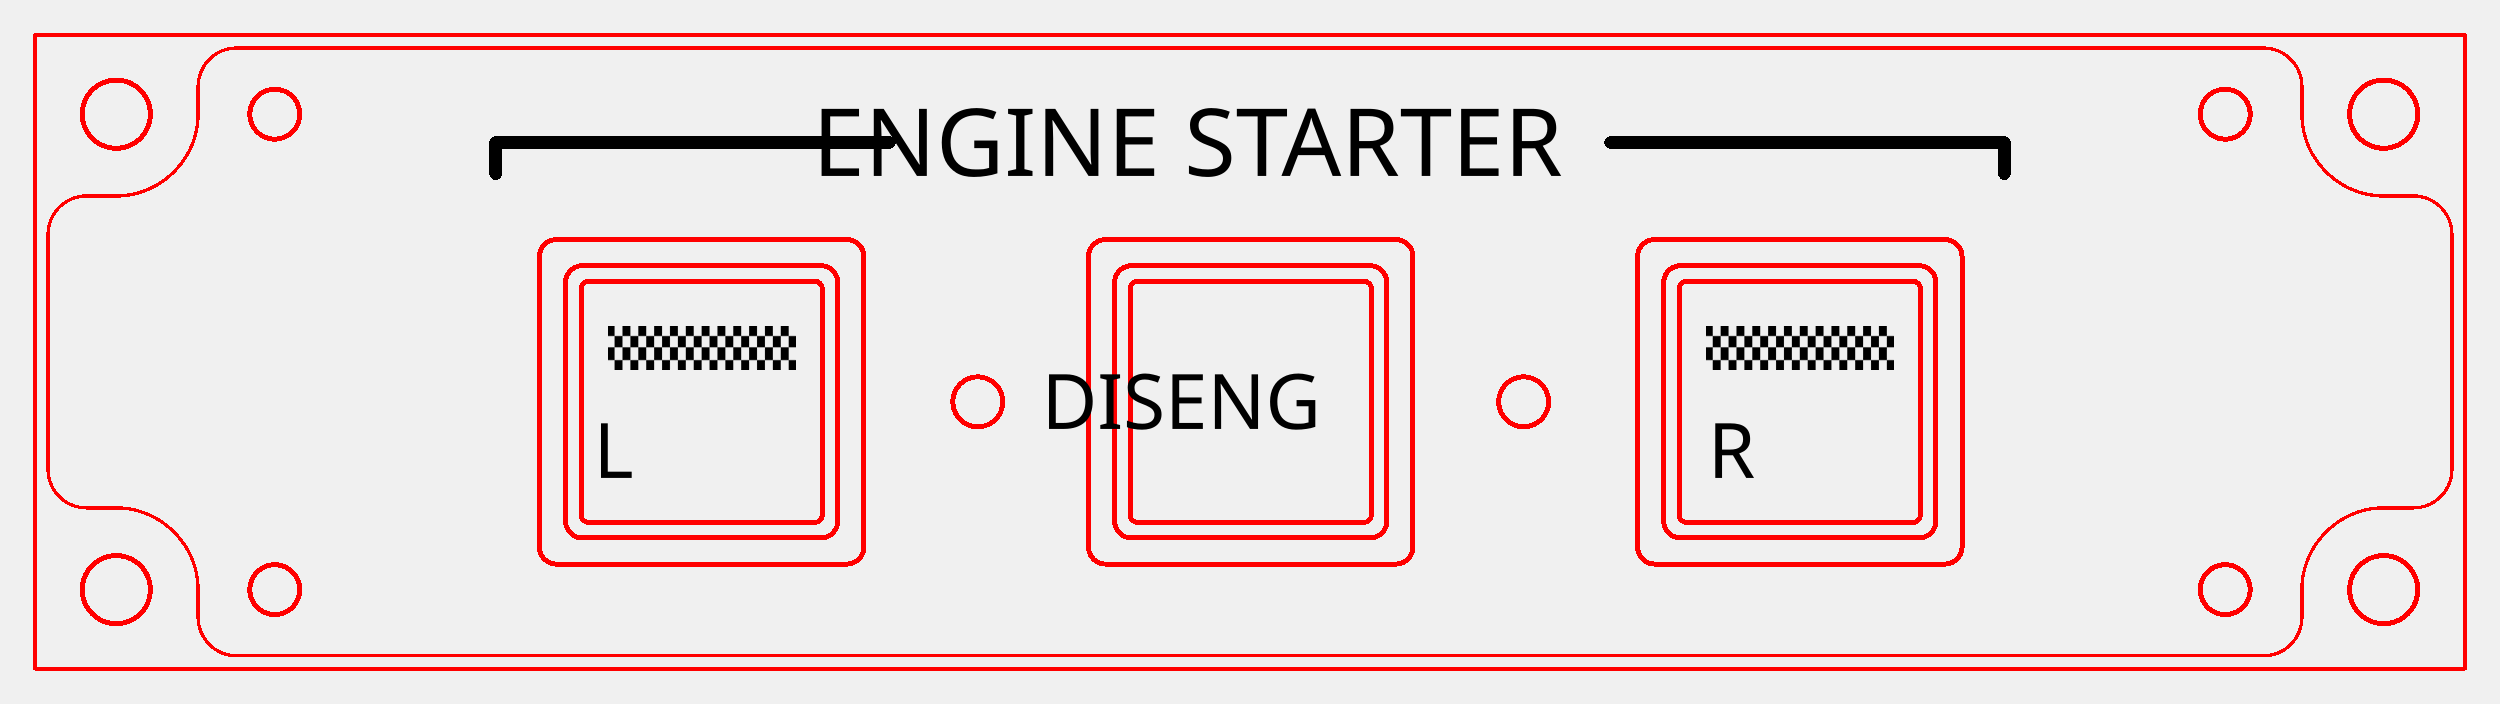
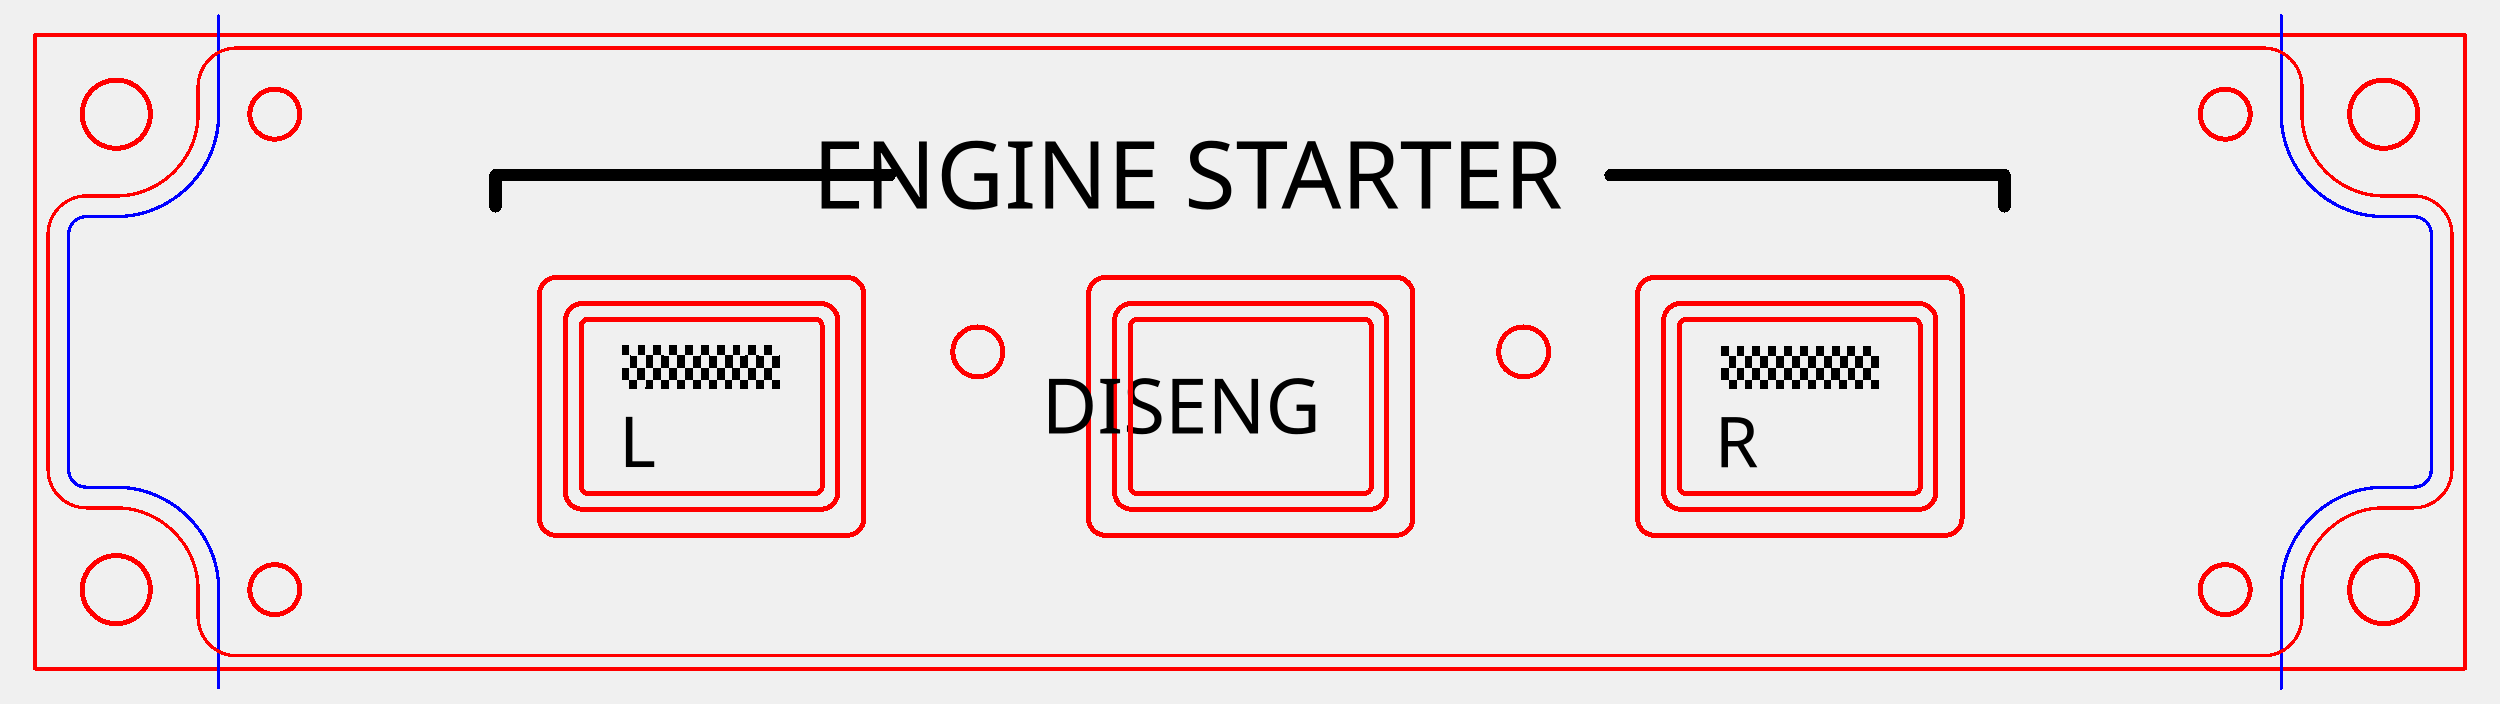
- <svg xmlns="http://www.w3.org/2000/svg" xmlns:xlink="http://www.w3.org/1999/xlink" width="150.25mm" height="42.3mm" viewBox="0 0 150.251 42.3" version="1.1" id="svg14672">
-   <defs id="defs14666">
-     <pattern xlink:href="#Checkerboard-3" id="pattern7008-9" patternTransform="matrix(0,0.7233423,-0.4756482,-8.0541816e-8,146.8295,62.26529)" />
-     <pattern patternUnits="userSpaceOnUse" width="2" height="2" patternTransform="translate(0,0) scale(10,10)" id="Checkerboard-3">
-       <rect style="fill:black;stroke:none" x="0" y="0" width="1" height="1" id="rect6122-5" />
-       <rect style="fill:black;stroke:none" x="1" y="1" width="1" height="1" id="rect6124-7" />
-     </pattern>
-   </defs>
+ <svg xmlns="http://www.w3.org/2000/svg" width="150.25mm" height="42.3mm" viewBox="0 0 150.251 42.3" version="1.1" id="svg14672">
+   <defs id="defs14666" />
  <g id="layer9" style="display:inline;opacity:1" transform="translate(-2192.267,-681.8673)">
-     <rect style="display:inline;opacity:1;fill:none;stroke:#ff0000;stroke-width:0.3;stroke-miterlimit:4;stroke-dasharray:none;shape-rendering:crispEdges;stop-color:#000000" id="rect2774" width="19.5" height="19.5" x="2224.687" y="696.267" rx="1.025" ry="1.025" />
+     <rect style="display:inline;opacity:1;fill:none;stroke:#ff0000;stroke-width:0.3;stroke-miterlimit:4;stroke-dasharray:none;shape-rendering:crispEdges;stop-color:#000000" id="rect2774" width="19.5" height="15.5" x="2224.687" y="698.54" rx="1.025" ry="1.025" />
    <path id="path2776" style="display:inline;opacity:1;fill:none;stroke:#ff0000;stroke-width:0.2;stroke-linecap:butt;stroke-linejoin:round;stroke-miterlimit:4;stroke-dasharray:none;stroke-dashoffset:0;stroke-opacity:1;filter:url(#filter15798);shape-rendering:crispEdges;stop-color:#000000" d="m 2194.368,683.967 v 4.763 9.525 h -5e-4 l 5e-4,23.813 h 146.05 v -23.813 0 -9.525 -4.763 z" />
    <circle style="display:inline;opacity:1;fill:none;stroke:#ff0000;stroke-width:0.3;stroke-linecap:round;stroke-miterlimit:4;stroke-dasharray:none;filter:url(#filter15798);shape-rendering:crispEdges;stop-color:#000000" id="circle2778" cx="-2199.256" cy="-688.73" r="2.048" transform="scale(-1)" />
    <circle style="display:inline;opacity:1;fill:none;stroke:#ff0000;stroke-width:0.3;stroke-linecap:round;stroke-miterlimit:4;stroke-dasharray:none;filter:url(#filter15798);shape-rendering:crispEdges;stop-color:#000000" id="circle2780" cx="-2335.527" cy="-717.305" r="2.048" transform="scale(-1)" />
    <circle style="display:inline;opacity:1;fill:none;stroke:#ff0000;stroke-width:0.3;stroke-linecap:round;stroke-miterlimit:4;stroke-dasharray:none;filter:url(#filter15798);shape-rendering:crispEdges;stop-color:#000000" id="circle2790" cx="2335.527" cy="-688.73" r="2.048" transform="scale(1,-1)" />
    <circle style="display:inline;opacity:1;fill:none;stroke:#ff0000;stroke-width:0.3;stroke-linecap:round;stroke-miterlimit:4;stroke-dasharray:none;filter:url(#filter15798);shape-rendering:crispEdges;stop-color:#000000" id="circle2792" cx="-2199.256" cy="-717.305" r="2.048" transform="scale(-1)" />
-     <circle style="display:inline;opacity:1;fill:none;stroke:#ff0000;stroke-width:0.3;stroke-linecap:round;stroke-miterlimit:4;stroke-dasharray:none;filter:url(#filter15798);shape-rendering:crispEdges;stop-color:#000000" id="circle2802" cx="-2326.003" cy="-688.73" r="1.499" transform="scale(-1)" />
-     <circle style="display:inline;opacity:1;fill:none;stroke:#ff0000;stroke-width:0.3;stroke-linecap:round;stroke-miterlimit:4;stroke-dasharray:none;filter:url(#filter15798);shape-rendering:crispEdges;stop-color:#000000" id="circle2804" cx="-2208.782" cy="-688.73" r="1.499" transform="scale(-1)" />
-     <circle style="display:inline;opacity:1;fill:none;stroke:#ff0000;stroke-width:0.3;stroke-linecap:round;stroke-miterlimit:4;stroke-dasharray:none;filter:url(#filter15798);shape-rendering:crispEdges;stop-color:#000000" id="circle2823" cx="-2326.003" cy="-717.305" r="1.499" transform="scale(-1)" />
-     <circle style="display:inline;opacity:1;fill:none;stroke:#ff0000;stroke-width:0.3;stroke-linecap:round;stroke-miterlimit:4;stroke-dasharray:none;filter:url(#filter15798);shape-rendering:crispEdges;stop-color:#000000" id="circle2918" cx="-2208.782" cy="-717.305" r="1.499" transform="scale(-1)" />
-     <rect style="display:inline;opacity:1;fill:none;stroke:#ff0000;stroke-width:0.3;stroke-miterlimit:4;stroke-dasharray:none;shape-rendering:crispEdges;stop-color:#000000" id="rect3106" width="19.5" height="19.5" x="2257.687" y="696.267" rx="1.025" ry="1.025" />
-     <rect style="display:inline;opacity:1;fill:none;stroke:#ff0000;stroke-width:0.3;stroke-miterlimit:4;stroke-dasharray:none;shape-rendering:crispEdges;stop-color:#000000" id="rect3122" width="19.5" height="19.5" x="2290.687" y="696.267" rx="1.025" ry="1.025" />
-     <circle style="display:inline;opacity:1;fill:none;stroke:#ff0000;stroke-width:0.3;stroke-linecap:round;stroke-miterlimit:4;stroke-dasharray:none;filter:url(#filter15798);shape-rendering:crispEdges;stop-color:#000000" id="circle984" cx="-706.017" cy="2283.84" r="1.499" transform="rotate(-90)" />
-     <circle style="display:inline;opacity:1;fill:none;stroke:#ff0000;stroke-width:0.3;stroke-linecap:round;stroke-miterlimit:4;stroke-dasharray:none;filter:url(#filter15798);shape-rendering:crispEdges;stop-color:#000000" id="circle986" cx="-706.017" cy="2251.034" r="1.499" transform="rotate(-90)" />
+     <rect style="display:inline;opacity:1;fill:none;stroke:#ff0000;stroke-width:0.3;stroke-miterlimit:4;stroke-dasharray:none;shape-rendering:crispEdges;stop-color:#000000" id="rect10543" width="19.5" height="15.5" x="2257.687" y="698.54" rx="1.025" ry="1.025" />
+     <rect style="display:inline;opacity:1;fill:none;stroke:#ff0000;stroke-width:0.3;stroke-miterlimit:4;stroke-dasharray:none;shape-rendering:crispEdges;stop-color:#000000" id="rect10555" width="19.5" height="15.5" x="2290.687" y="698.54" rx="1.025" ry="1.025" />
+     <circle style="display:inline;fill:none;stroke:#ff0000;stroke-width:0.3;stroke-linecap:round;stroke-miterlimit:4;stroke-dasharray:none;filter:url(#filter15798);shape-rendering:crispEdges;stop-color:#000000" id="circle2802-9" cx="-2326.003" cy="-688.73" r="1.499" transform="scale(-1)" />
+     <circle style="display:inline;fill:none;stroke:#ff0000;stroke-width:0.3;stroke-linecap:round;stroke-miterlimit:4;stroke-dasharray:none;filter:url(#filter15798);shape-rendering:crispEdges;stop-color:#000000" id="circle2804-2" cx="-2208.782" cy="-688.73" r="1.499" transform="scale(-1)" />
+     <circle style="display:inline;fill:none;stroke:#ff0000;stroke-width:0.3;stroke-linecap:round;stroke-miterlimit:4;stroke-dasharray:none;filter:url(#filter15798);shape-rendering:crispEdges;stop-color:#000000" id="circle2823-5" cx="-2326.003" cy="-717.305" r="1.499" transform="scale(-1)" />
+     <circle style="display:inline;fill:none;stroke:#ff0000;stroke-width:0.3;stroke-linecap:round;stroke-miterlimit:4;stroke-dasharray:none;filter:url(#filter15798);shape-rendering:crispEdges;stop-color:#000000" id="circle2918-6" cx="-2208.782" cy="-717.305" r="1.499" transform="scale(-1)" />
+     <circle style="display:inline;fill:none;stroke:#ff0000;stroke-width:0.3;stroke-linecap:round;stroke-miterlimit:4;stroke-dasharray:none;filter:url(#filter15798);shape-rendering:crispEdges;stop-color:#000000" id="circle984-5" cx="-703.017" cy="2283.84" r="1.499" transform="rotate(-90)" />
+     <circle style="display:inline;fill:none;stroke:#ff0000;stroke-width:0.3;stroke-linecap:round;stroke-miterlimit:4;stroke-dasharray:none;filter:url(#filter15798);shape-rendering:crispEdges;stop-color:#000000" id="circle986-6" cx="-703.017" cy="2251.034" r="1.499" transform="rotate(-90)" />
  </g>
-   <g id="layer2" style="display:inline" transform="translate(6.988188,-140.7747)" />
+   <g id="layer2" style="display:inline" transform="translate(6.988188,-140.7747)">
+     <path id="path7301-9" style="font-variation-settings:'wdth' 95, 'wght' 600;display:inline;fill:none;stroke:#0000ff;stroke-width:0.2;stroke-linecap:round;stroke-linejoin:round;shape-rendering:crispEdges;stop-color:#000000" d="m 6.156,141.739 v 5.9 c -2.499e-4,1.689 -0.699,3.229 -1.812,4.334 -1.107,1.118 -2.65,1.818 -4.342,1.818 H -1.797 c -0.602,0.003 -1.062,0.466 -1.062,1.068 v 8.074 2.777 3.279 c 0,0.602 0.46,1.064 1.062,1.066 h 1.799 c 1.693,1.6e-4 3.236,0.703 4.342,1.82 1.113,1.105 1.812,2.645 1.812,4.334 v 5.9 m 123.961,0.019 v -5.919 c 2.5e-4,-1.689 0.699,-3.229 1.812,-4.334 1.106,-1.117 2.649,-1.82 4.342,-1.82 h 1.801 c 0.603,-0.003 1.062,-0.464 1.062,-1.066 v -3.279 -2.777 -8.074 c 0,-0.602 -0.461,-1.066 -1.062,-1.068 h -1.801 c -1.692,-1.5e-4 -3.235,-0.701 -4.342,-1.818 -1.113,-1.105 -1.812,-2.645 -1.812,-4.334 v -5.919" />
+   </g>
  <g id="layer6" transform="translate(-2136.29,-616.2398)" style="display:inline;opacity:1">
    <g id="g223779" transform="translate(-0.052752,-0.1294654)" style="stroke-width:0.3;stroke-miterlimit:4;stroke-dasharray:none" />
    <g id="g2205" transform="translate(-370.0528,-0.1294654)" style="stroke-width:0.3;stroke-miterlimit:4;stroke-dasharray:none" />
    <text xml:space="preserve" style="font-style:normal;font-weight:normal;font-size:10.583px;line-height:1.25;font-family:sans-serif;fill:#000000;fill-opacity:1;stroke:none;stroke-width:0.265" x="1159.599" y="261.53" id="text26632">
      <tspan id="tspan26630" x="1159.599" y="261.53" style="stroke-width:0.265" />
    </text>
    <path style="display:inline;fill:#ffffff;fill-opacity:0;stroke:#000000;stroke-width:0.9;stroke-linecap:butt;stroke-linejoin:round;stroke-miterlimit:4;stroke-dasharray:none;stop-color:#000000" id="path11919" cx="2347.38" cy="753.433" r="11.322" d="" />
    <circle style="display:inline;opacity:1;fill:#ffffff;fill-opacity:0;stroke:#ff0000;stroke-width:0.322;stroke-linejoin:round;shape-rendering:crispEdges;stop-color:#000000" id="circle19087" cx="2535.348" cy="314.785" transform="matrix(1,0,-0.5,0.8660254,0,0)" r="0" />
    <circle style="font-variation-settings:normal;display:inline;opacity:1;vector-effect:none;fill:none;fill-opacity:1;stroke:#ffffff;stroke-width:0.806;stroke-linecap:round;stroke-linejoin:miter;stroke-miterlimit:4;stroke-dasharray:none;stroke-dashoffset:0;stroke-opacity:1;shape-rendering:crispEdges;stop-color:#000000;stop-opacity:1" id="circle19197" cx="2500.088" cy="100.914" transform="matrix(1,0,-0.5,0.8660254,0,0)" r="0" />
    <g id="g3842" transform="translate(-0.5408635)" />
-     <rect style="display:inline;opacity:1;fill:none;stroke:#ff0000;stroke-width:0.3;stroke-miterlimit:4;stroke-dasharray:none;shape-rendering:crispEdges;stop-color:#000000" id="rect2945" width="16.365" height="16.365" x="2170.277" y="632.207" rx="1.025" ry="1.025" />
-     <text xml:space="preserve" style="font-style:normal;font-variant:normal;font-weight:normal;font-stretch:normal;font-size:5.644px;line-height:0.95;font-family:Bahnschrift;-inkscape-font-specification:'Bahnschrift, @wght=600,wdth=90.0';font-variant-ligatures:normal;font-variant-position:normal;font-variant-caps:normal;font-variant-numeric:normal;font-variant-alternates:normal;font-variant-east-asian:normal;font-variation-settings:'wdth' 90, 'wght' 600;text-indent:0;text-align:center;text-decoration:none;text-decoration-line:none;text-decoration-style:solid;text-decoration-color:#000000;letter-spacing:0px;word-spacing:0px;text-transform:none;writing-mode:lr-tb;direction:ltr;text-orientation:mixed;dominant-baseline:auto;baseline-shift:baseline;text-anchor:middle;white-space:normal;shape-padding:0;shape-margin:0;display:inline;opacity:1;vector-effect:none;fill:#000000;fill-opacity:1;stroke:none;stroke-width:0.265;stroke-linecap:butt;stroke-linejoin:miter;stroke-miterlimit:4;stroke-dasharray:none;stroke-dashoffset:0;stroke-opacity:1;stop-color:#000000" x="2211.333" y="626.809" id="text3072">
-       <tspan id="tspan3070" x="2211.333" y="626.809" style="font-style:normal;font-variant:normal;font-weight:normal;font-stretch:normal;font-size:5.644px;line-height:0.95;font-family:Bahnschrift;-inkscape-font-specification:'Bahnschrift, @wght=600,wdth=90.0';font-variant-ligatures:normal;font-variant-position:normal;font-variant-caps:normal;font-variant-numeric:normal;font-variant-alternates:normal;font-variant-east-asian:normal;font-variation-settings:'wdth' 90, 'wght' 600;text-indent:0;text-align:center;text-decoration:none;text-decoration-line:none;text-decoration-style:solid;text-decoration-color:#000000;letter-spacing:0px;word-spacing:0px;text-transform:none;writing-mode:lr-tb;direction:ltr;text-orientation:mixed;dominant-baseline:auto;baseline-shift:baseline;text-anchor:middle;white-space:normal;shape-padding:0;shape-margin:0;inline-size:0;vector-effect:none;fill:#000000;fill-opacity:1;stroke:none;stroke-width:0.265;stroke-linecap:butt;stroke-linejoin:miter;stroke-miterlimit:4;stroke-dasharray:none;stroke-dashoffset:0;stroke-opacity:1;stop-color:#000000;stop-opacity:1">ENGINE STARTER</tspan>
+     <text xml:space="preserve" style="font-style:normal;font-variant:normal;font-weight:normal;font-stretch:normal;font-size:5.644px;line-height:0.95;font-family:Bahnschrift;-inkscape-font-specification:'Bahnschrift, @wght=600,wdth=90.0';font-variant-ligatures:normal;font-variant-position:normal;font-variant-caps:normal;font-variant-numeric:normal;font-variant-alternates:normal;font-variant-east-asian:normal;font-variation-settings:'wdth' 90, 'wght' 600;text-indent:0;text-align:center;text-decoration:none;text-decoration-line:none;text-decoration-style:solid;text-decoration-color:#000000;letter-spacing:0px;word-spacing:0px;text-transform:none;writing-mode:lr-tb;direction:ltr;text-orientation:mixed;dominant-baseline:auto;baseline-shift:baseline;text-anchor:middle;white-space:normal;shape-padding:0;shape-margin:0;display:inline;opacity:1;vector-effect:none;fill:#000000;fill-opacity:1;stroke:none;stroke-width:0.265;stroke-linecap:butt;stroke-linejoin:miter;stroke-miterlimit:4;stroke-dasharray:none;stroke-dashoffset:0;stroke-opacity:1;stop-color:#000000" x="2211.333" y="628.773" id="text3072">
+       <tspan id="tspan3070" x="2211.333" y="628.773" style="font-style:normal;font-variant:normal;font-weight:normal;font-stretch:normal;font-size:5.644px;line-height:0.95;font-family:Bahnschrift;-inkscape-font-specification:'Bahnschrift, @wght=600,wdth=90.0';font-variant-ligatures:normal;font-variant-position:normal;font-variant-caps:normal;font-variant-numeric:normal;font-variant-alternates:normal;font-variant-east-asian:normal;font-variation-settings:'wdth' 90, 'wght' 600;text-indent:0;text-align:center;text-decoration:none;text-decoration-line:none;text-decoration-style:solid;text-decoration-color:#000000;letter-spacing:0px;word-spacing:0px;text-transform:none;writing-mode:lr-tb;direction:ltr;text-orientation:mixed;dominant-baseline:auto;baseline-shift:baseline;text-anchor:middle;white-space:normal;shape-padding:0;shape-margin:0;inline-size:0;vector-effect:none;fill:#000000;fill-opacity:1;stroke:none;stroke-width:0.265;stroke-linecap:butt;stroke-linejoin:miter;stroke-miterlimit:4;stroke-dasharray:none;stroke-dashoffset:0;stroke-opacity:1;stop-color:#000000;stop-opacity:1">ENGINE STARTER</tspan>
    </text>
-     <rect style="display:inline;opacity:1;fill:none;stroke:#ff0000;stroke-width:0.3;stroke-miterlimit:4;stroke-dasharray:none;shape-rendering:crispEdges;stop-color:#000000" id="rect3108" width="16.365" height="16.365" x="2203.277" y="632.207" rx="1.025" ry="1.025" />
-     <rect style="display:inline;opacity:1;fill:none;stroke:#ff0000;stroke-width:0.3;stroke-miterlimit:4;stroke-dasharray:none;shape-rendering:crispEdges;stop-color:#000000" id="rect3124" width="16.365" height="16.365" x="2236.277" y="632.207" rx="1.025" ry="1.025" />
-     <path style="fill:none;stroke:#000000;stroke-width:0.75;stroke-linecap:round;stroke-linejoin:round;stroke-miterlimit:4;stroke-dasharray:none;stroke-opacity:1" d="m 2166.077,626.677 v -1.871 c 0,0 19.771,-7e-5 23.669,-2e-4" id="path3170" />
-     <path style="fill:none;stroke:#000000;stroke-width:0.75;stroke-linecap:round;stroke-linejoin:round;stroke-miterlimit:4;stroke-dasharray:none;stroke-opacity:1" d="m 2256.757,626.677 v -1.871 c 0,0 -19.771,-7e-5 -23.669,-2e-4" id="path3172" />
+     <path style="fill:none;stroke:#000000;stroke-width:0.75;stroke-linecap:round;stroke-linejoin:round;stroke-miterlimit:4;stroke-dasharray:none;stroke-opacity:1" d="m 2166.077,628.64 v -1.871 c 0,0 19.771,-7e-5 23.669,-2e-4" id="path3170" />
+     <path style="fill:none;stroke:#000000;stroke-width:0.75;stroke-linecap:round;stroke-linejoin:round;stroke-miterlimit:4;stroke-dasharray:none;stroke-opacity:1" d="m 2256.757,628.64 v -1.871 c 0,0 -19.771,-7e-5 -23.669,-2e-4" id="path3172" />
+     <circle style="display:inline;fill:none;stroke:#ff0000;stroke-width:0.3;stroke-linecap:round;stroke-miterlimit:4;stroke-dasharray:none;filter:url(#filter15798);shape-rendering:crispEdges;stop-color:#000000" id="circle2802" cx="-2270.026" cy="-623.102" r="1.499" transform="scale(-1)" />
+     <circle style="display:inline;fill:none;stroke:#ff0000;stroke-width:0.3;stroke-linecap:round;stroke-miterlimit:4;stroke-dasharray:none;filter:url(#filter15798);shape-rendering:crispEdges;stop-color:#000000" id="circle2804" cx="-2152.805" cy="-623.102" r="1.499" transform="scale(-1)" />
+     <circle style="display:inline;fill:none;stroke:#ff0000;stroke-width:0.3;stroke-linecap:round;stroke-miterlimit:4;stroke-dasharray:none;filter:url(#filter15798);shape-rendering:crispEdges;stop-color:#000000" id="circle2823" cx="-2270.026" cy="-651.677" r="1.499" transform="scale(-1)" />
+     <circle style="display:inline;fill:none;stroke:#ff0000;stroke-width:0.3;stroke-linecap:round;stroke-miterlimit:4;stroke-dasharray:none;filter:url(#filter15798);shape-rendering:crispEdges;stop-color:#000000" id="circle2918" cx="-2152.805" cy="-651.677" r="1.499" transform="scale(-1)" />
+     <circle style="display:inline;fill:none;stroke:#ff0000;stroke-width:0.3;stroke-linecap:round;stroke-miterlimit:4;stroke-dasharray:none;filter:url(#filter15798);shape-rendering:crispEdges;stop-color:#000000" id="circle984" cx="-637.39" cy="2227.862" r="1.499" transform="rotate(-90)" />
+     <circle style="display:inline;fill:none;stroke:#ff0000;stroke-width:0.3;stroke-linecap:round;stroke-miterlimit:4;stroke-dasharray:none;filter:url(#filter15798);shape-rendering:crispEdges;stop-color:#000000" id="circle986" cx="-637.39" cy="2195.056" r="1.499" transform="rotate(-90)" />
+     <rect style="display:inline;fill:none;stroke:#ff0000;stroke-width:0.3;stroke-miterlimit:4;stroke-dasharray:none;shape-rendering:crispEdges;stop-color:#000000" id="rect2945" width="16.365" height="12.365" x="2170.277" y="634.481" rx="1.025" ry="1.025" />
+     <rect style="display:inline;fill:none;stroke:#ff0000;stroke-width:0.3;stroke-miterlimit:4;stroke-dasharray:none;shape-rendering:crispEdges;stop-color:#000000" id="rect10545" width="16.365" height="12.365" x="2203.278" y="634.481" rx="1.025" ry="1.025" />
+     <rect style="display:inline;fill:none;stroke:#ff0000;stroke-width:0.3;stroke-miterlimit:4;stroke-dasharray:none;shape-rendering:crispEdges;stop-color:#000000" id="rect10557" width="16.365" height="12.365" x="2236.277" y="634.481" rx="1.025" ry="1.025" />
+     <path id="path7301" style="font-variation-settings:'wdth' 95, 'wght' 600;display:inline;fill:none;fill-opacity:1;stroke:#ff0000;stroke-width:0.2;stroke-linecap:round;stroke-linejoin:round;stroke-miterlimit:4;stroke-dasharray:none;stroke-dashoffset:0;shape-rendering:crispEdges;stop-color:#000000" d="m 2150.507,619.127 c -1.396,0 -2.312,1.165 -2.312,2.314 v 1.662 c -2e-4,1.352 -0.556,2.574 -1.449,3.459 -0.885,0.896 -2.11,1.454 -3.464,1.454 h -1.806 c -1.27,0.006 -2.297,1.038 -2.297,2.308 v 8.073 2.778 3.279 c 0,1.27 1.027,2.302 2.297,2.308 h 1.806 c 1.354,1.3e-4 2.579,0.558 3.464,1.454 0.893,0.885 1.449,2.108 1.449,3.459 v 1.662 c 0,1.149 0.916,2.314 2.312,2.314 h 121.828 c 1.351,0 2.302,-1.119 2.302,-2.295 v -1.681 c 2e-4,-1.352 0.556,-2.574 1.449,-3.459 0.885,-0.896 2.11,-1.454 3.464,-1.454 h 1.806 c 1.27,-0.006 2.297,-1.038 2.297,-2.308 v -3.279 -2.778 -8.073 c 0,-1.27 -1.027,-2.302 -2.297,-2.308 h -1.806 c -1.354,-1.2e-4 -2.579,-0.558 -3.464,-1.454 -0.893,-0.885 -1.449,-2.108 -1.449,-3.459 v -1.681 c 0,-1.176 -0.951,-2.295 -2.302,-2.295 z" />
  </g>
  <g id="layer12" style="display:inline" transform="translate(-2192.267,-681.8671)">
    <g id="g6339" transform="translate(1287.831,343.6465)" />
-     <rect style="display:inline;opacity:1;fill:none;stroke:#ff0000;stroke-width:0.3;stroke-miterlimit:4;stroke-dasharray:none;shape-rendering:crispEdges;stop-color:#000000" id="rect2963" width="14.5" height="14.5" x="2227.186" y="698.767" rx="0.464" ry="0.464" />
-     <g id="g7014-7" transform="matrix(-1,0,0,1,2386.497,635.4571)" style="display:inline">
-       <text xml:space="preserve" style="font-style:normal;font-weight:normal;font-size:4.586px;line-height:1.6;font-family:sans-serif;display:inline;opacity:1;fill:#000000;fill-opacity:1;stroke:none;stroke-width:0.265" x="-151.996" y="75.134" id="text4241-4" transform="scale(-1,1)">
-         <tspan x="-151.996" y="75.134" style="font-style:normal;font-variant:normal;font-weight:normal;font-stretch:normal;font-size:4.586px;font-family:Bahnschrift;-inkscape-font-specification:'Bahnschrift, @wght=640,wdth=80.0';font-variant-ligatures:normal;font-variant-caps:normal;font-variant-numeric:normal;font-variant-east-asian:normal;font-variation-settings:'wdth' 80, 'wght' 640;text-align:center;text-anchor:middle;fill:#000000;stroke-width:0.265" id="tspan4237-6">L</tspan>
-         <tspan x="-151.996" y="82.471" style="font-style:normal;font-variant:normal;font-weight:normal;font-stretch:normal;font-size:4.586px;font-family:Bahnschrift;-inkscape-font-specification:'Bahnschrift, @wght=640,wdth=80.0';font-variant-ligatures:normal;font-variant-caps:normal;font-variant-numeric:normal;font-variant-east-asian:normal;font-variation-settings:'wdth' 80, 'wght' 640;text-align:center;text-anchor:middle;fill:#000000;stroke-width:0.265" id="tspan4239-1" />
-       </text>
-       <rect style="font-variation-settings:'wdth' 80, 'wght' 700;display:inline;opacity:1;fill:url(#pattern7008-9);fill-opacity:1;stroke:none;stroke-width:0.4;stroke-miterlimit:4;stroke-dasharray:none;shape-rendering:crispEdges;stop-color:#000000" id="rect4243-7" width="11.282" height="2.64" x="146.419" y="65.987" rx="0" ry="0" />
-     </g>
-     <rect style="display:inline;opacity:1;fill:none;stroke:#ff0000;stroke-width:0.3;stroke-miterlimit:4;stroke-dasharray:none;shape-rendering:crispEdges;stop-color:#000000" id="rect3110" width="14.5" height="14.5" x="2260.186" y="698.767" rx="0.464" ry="0.464" />
-     <g id="g3120" transform="matrix(-1,0,0,1,2419.497,635.4571)" style="display:inline">
+     <rect style="display:inline;opacity:1;fill:none;stroke:#ff0000;stroke-width:0.3;stroke-miterlimit:4;stroke-dasharray:none;shape-rendering:crispEdges;stop-color:#000000" id="rect2963" width="14.5" height="10.5" x="2227.186" y="701.04" rx="0.464" ry="0.464" />
+     <g id="g3120" transform="matrix(-1,0,0,1,2419.497,635.7305)" style="display:inline">
      <text xml:space="preserve" style="font-style:normal;font-weight:normal;font-size:4.586px;line-height:1.6;font-family:sans-serif;display:inline;opacity:1;fill:#000000;fill-opacity:1;stroke:none;stroke-width:0.265" x="-152.066" y="72.188" id="text3116" transform="scale(-1,1)">
        <tspan x="-152.066" y="72.188" style="font-style:normal;font-variant:normal;font-weight:normal;font-stretch:normal;font-size:4.586px;font-family:Bahnschrift;-inkscape-font-specification:'Bahnschrift, @wght=640,wdth=80.0';font-variant-ligatures:normal;font-variant-caps:normal;font-variant-numeric:normal;font-variant-east-asian:normal;font-variation-settings:'wdth' 80, 'wght' 640;text-align:center;text-anchor:middle;fill:#000000;stroke-width:0.265" id="tspan3114">DISENG</tspan>
      </text>
    </g>
-     <rect style="display:inline;opacity:1;fill:none;stroke:#ff0000;stroke-width:0.3;stroke-miterlimit:4;stroke-dasharray:none;shape-rendering:crispEdges;stop-color:#000000" id="rect3126" width="14.5" height="14.5" x="2293.186" y="698.767" rx="0.464" ry="0.464" />
-     <g id="g3136" transform="matrix(-1,0,0,1,2452.497,635.4571)" style="display:inline">
-       <text xml:space="preserve" style="font-style:normal;font-weight:normal;font-size:4.586px;line-height:1.6;font-family:sans-serif;display:inline;opacity:1;fill:#000000;fill-opacity:1;stroke:none;stroke-width:0.265" x="-151.996" y="75.134" id="text3132" transform="scale(-1,1)">
-         <tspan x="-151.996" y="75.134" style="font-style:normal;font-variant:normal;font-weight:normal;font-stretch:normal;font-size:4.586px;font-family:Bahnschrift;-inkscape-font-specification:'Bahnschrift, @wght=640,wdth=80.0';font-variant-ligatures:normal;font-variant-caps:normal;font-variant-numeric:normal;font-variant-east-asian:normal;font-variation-settings:'wdth' 80, 'wght' 640;text-align:center;text-anchor:middle;fill:#000000;stroke-width:0.265" id="tspan3130">R</tspan>
+     <rect style="display:inline;opacity:1;fill:none;stroke:#ff0000;stroke-width:0.3;stroke-miterlimit:4;stroke-dasharray:none;shape-rendering:crispEdges;stop-color:#000000" id="rect10553" width="14.5" height="10.5" x="2260.187" y="701.04" rx="0.464" ry="0.464" />
+     <rect style="display:inline;opacity:1;fill:none;stroke:#ff0000;stroke-width:0.3;stroke-miterlimit:4;stroke-dasharray:none;shape-rendering:crispEdges;stop-color:#000000" id="rect10565" width="14.5" height="10.5" x="2293.186" y="701.04" rx="0.464" ry="0.464" />
+     <g id="g10730" transform="translate(55.97685,68.50564)" style="display:inline">
+       <path style="font-variation-settings:'wdth' 85, 'wght' 640;display:inline;vector-effect:none;fill:#000000;fill-opacity:1;stroke:none;stroke-width:0.265;stroke-linecap:butt;stroke-linejoin:miter;stroke-miterlimit:4;stroke-dasharray:none;stroke-dashoffset:0;stroke-opacity:1;shape-rendering:crispEdges;stop-color:#000000" d="m 2173.645,634.421 v -0.305 h 0.239 0.239 v 0.305 0.305 l 0.236,0.002 0.236,0.002 v 0.361 0.361 l -0.236,0.002 -0.236,0.002 v 0.361 0.361 h 0.239 0.239 v -0.36 -0.361 h 0.234 0.234 v 0.361 0.361 h -0.234 -0.234 v 0.285 0.285 h -0.239 -0.239 v -0.285 -0.285 l -0.478,2.6e-4 v -0.361 -0.361 h 0.249 0.239 v -0.366 -0.366 h -0.239 -0.249 v 0.732 m 1.444,1.007 v -0.285 h 0.234 0.234 v -0.361 -0.361 h -0.234 -0.234 v -0.366 -0.366 h 0.234 0.234 v -0.305 -0.305 h 0.239 0.239 v 0.305 0.305 l 0.236,0.002 0.236,0.002 v 0.364 0.364 h 0.239 0.239 v -0.366 -0.366 h -0.239 -0.239 v -0.305 -0.305 h 0.239 0.239 v 0.305 0.305 h 0.234 0.234 v 0.366 0.366 h -0.234 -0.234 v 0.361 0.361 h 0.234 0.234 v 0.285 0.285 h -0.234 -0.234 v -0.285 -0.285 h -0.239 -0.239 v 0.285 0.285 h -0.239 -0.239 v -0.285 -0.285 h -0.239 -0.239 v 0.285 0.285 h -0.234 -0.234 z m 1.424,-0.646 v -0.361 h -0.239 -0.239 v -0.366 -0.366 h -0.239 -0.239 v 0.366 0.366 h 0.239 0.239 v 0.361 0.361 h 0.239 0.239 z m 6.419,-0.363 -0.236,-0.002 v -0.361 -0.361 l 0.236,-0.002 0.236,-0.003 v 0.365 0.366 z m 0.236,1.011 v 0.285 h -0.239 -0.239 v -0.285 -0.285 h -0.234 -0.234 v 0.285 0.285 h -0.239 -0.239 v -0.285 -0.285 h -0.239 -0.239 v 0.285 0.285 h -0.239 -0.239 v -0.285 -0.285 h -0.239 -0.239 v 0.285 0.285 h -0.234 -0.234 v -0.285 -0.285 h 0.234 0.234 v -0.361 -0.361 h -0.234 -0.234 v 0.358 0.358 l -0.236,0.002 -0.236,0.002 v 0.285 0.285 h -0.239 -0.239 v -0.285 -0.285 h -0.239 -0.239 v 0.285 0.285 h -0.239 -0.239 l -1e-4,-0.286 v -0.285 h -0.234 -0.234 v -0.361 -0.361 h 0.234 0.234 v 0.361 0.361 h 0.239 0.239 v -0.361 -0.361 l -0.236,-0.002 -0.236,-0.002 v -0.361 -0.361 l 0.236,-0.002 0.236,-0.002 v -0.305 -0.305 h 0.239 0.239 v 0.305 0.305 l 0.236,0.002 0.236,0.002 v 0.361 0.361 l -0.236,0.002 -0.236,0.002 v 0.361 0.361 h 0.239 0.239 v -0.361 -0.361 h 0.239 0.239 v -0.366 -0.366 h -0.239 -0.239 v -0.305 -0.305 h 0.239 0.239 v 0.305 0.305 h 0.234 0.234 v -0.305 -0.305 h 0.239 0.239 v 0.305 0.305 h -0.239 -0.239 v 0.366 0.366 h 0.239 0.239 v -0.364 -0.363 l 0.236,-0.002 0.236,-0.002 v -0.305 -0.305 h 0.239 0.239 v 0.305 0.305 l 0.236,0.002 0.236,0.002 v 0.361 0.361 l -0.236,0.002 -0.236,0.002 v 0.361 0.361 h 0.239 0.239 v -0.36 -0.361 h 0.234 0.234 v 0.361 0.361 h 0.239 l 0.239,10e-4 z m -1.896,-0.648 v -0.361 h 0.239 0.239 v -0.366 -0.366 h -0.239 -0.239 v 0.366 0.366 h -0.239 -0.239 v 0.361 0.361 h 0.239 0.239 z m -2.379,-0.727 v -0.366 h -0.239 -0.239 v 0.366 0.366 h 0.239 0.239 z m -4.281,-0.671 v -0.305 h 0.234 0.234 v 0.305 0.305 h -0.234 -0.234 z m 2.857,0 v -0.305 h 0.234 0.234 v 0.305 0.305 h -0.234 -0.234 z m 4.759,0 v -0.305 h 0.234 0.234 v 0.305 0.305 h -0.234 -0.234 z" id="path10217" />
+       <text xml:space="preserve" style="font-style:normal;font-variant:normal;font-weight:normal;font-stretch:normal;font-size:4.233px;line-height:1.6;font-family:Bahnschrift;-inkscape-font-specification:'Bahnschrift, @wght=640,wdth=85.0';font-variant-ligatures:normal;font-variant-caps:normal;font-variant-numeric:normal;font-variant-east-asian:normal;font-variation-settings:'wdth' 85, 'wght' 640;display:inline;fill:#000000;fill-opacity:1;stroke:none;stroke-width:0.265" x="2178.46" y="641.426" id="text10221">
+         <tspan x="2178.46" y="641.426" style="font-style:normal;font-variant:normal;font-weight:normal;font-stretch:normal;font-size:4.233px;font-family:Bahnschrift;-inkscape-font-specification:'Bahnschrift, @wght=640,wdth=85.0';font-variant-ligatures:normal;font-variant-caps:normal;font-variant-numeric:normal;font-variant-east-asian:normal;font-variation-settings:'wdth' 85, 'wght' 640;text-align:center;text-anchor:middle;fill:#000000;stroke-width:0.265" id="tspan10219">L</tspan>
      </text>
-       <rect style="font-variation-settings:'wdth' 80, 'wght' 700;display:inline;opacity:1;fill:url(#pattern7008-9);fill-opacity:1;stroke:none;stroke-width:0.4;stroke-miterlimit:4;stroke-dasharray:none;shape-rendering:crispEdges;stop-color:#000000" id="rect3134" width="11.282" height="2.64" x="146.419" y="65.987" rx="0" ry="0" />
+     </g>
+     <g id="g12267" transform="translate(56.02977,68.52115)" style="display:inline">
+       <path style="font-variation-settings:'wdth' 85, 'wght' 640;display:inline;vector-effect:none;fill:#000000;fill-opacity:1;stroke:none;stroke-width:0.265;stroke-linecap:butt;stroke-linejoin:miter;stroke-miterlimit:4;stroke-dasharray:none;stroke-dashoffset:0;stroke-opacity:1;shape-rendering:crispEdges;stop-color:#000000" d="m 2239.646,634.421 v -0.305 h 0.239 0.239 v 0.305 0.305 l 0.236,0.002 0.236,0.002 v 0.361 0.361 l -0.236,0.002 -0.236,0.002 v 0.361 0.361 h 0.239 0.239 v -0.36 -0.361 h 0.234 0.234 v 0.361 0.361 h -0.234 -0.234 v 0.285 0.285 h -0.239 -0.239 v -0.285 -0.285 l -0.478,2.6e-4 v -0.361 -0.361 h 0.249 0.239 v -0.366 -0.366 h -0.239 -0.249 v 0.732 m 1.444,1.007 v -0.285 h 0.234 0.234 v -0.361 -0.361 h -0.234 -0.234 v -0.366 -0.366 h 0.234 0.234 v -0.305 -0.305 h 0.239 0.239 v 0.305 0.305 l 0.236,0.002 0.236,0.002 v 0.364 0.364 h 0.239 0.239 v -0.366 -0.366 h -0.239 -0.239 v -0.305 -0.305 h 0.239 0.239 v 0.305 0.305 h 0.234 0.234 v 0.366 0.366 h -0.234 -0.234 v 0.361 0.361 h 0.234 0.234 v 0.285 0.285 h -0.234 -0.234 v -0.285 -0.285 h -0.239 -0.239 v 0.285 0.285 h -0.239 -0.239 v -0.285 -0.285 h -0.239 -0.239 v 0.285 0.285 h -0.234 -0.234 z m 1.424,-0.646 v -0.361 h -0.239 -0.239 v -0.366 -0.366 h -0.239 -0.239 v 0.366 0.366 h 0.239 0.239 v 0.361 0.361 h 0.239 0.239 z m 6.419,-0.363 -0.236,-0.002 v -0.361 -0.361 l 0.236,-0.002 0.236,-0.003 v 0.365 0.366 z m 0.236,1.011 V 636.75 h -0.239 -0.239 v -0.285 -0.285 h -0.234 -0.234 v 0.285 0.285 h -0.239 -0.239 v -0.285 -0.285 h -0.239 -0.239 v 0.285 0.285 h -0.239 -0.239 v -0.285 -0.285 h -0.239 -0.239 v 0.285 0.285 h -0.234 -0.234 v -0.285 -0.285 h 0.234 0.234 v -0.361 -0.361 h -0.234 -0.234 v 0.358 0.358 l -0.236,0.002 -0.236,0.002 v 0.285 0.285 h -0.239 -0.239 v -0.285 -0.285 h -0.239 -0.239 v 0.285 0.285 h -0.239 -0.239 l -1e-4,-0.286 v -0.285 h -0.234 -0.234 v -0.361 -0.361 h 0.234 0.234 v 0.361 0.361 h 0.239 0.239 v -0.361 -0.361 l -0.236,-0.002 -0.236,-0.002 v -0.361 -0.361 l 0.236,-0.002 0.236,-0.002 v -0.305 -0.305 h 0.239 0.239 v 0.305 0.305 l 0.236,0.002 0.236,0.002 v 0.361 0.361 l -0.236,0.002 -0.236,0.002 v 0.361 0.361 h 0.239 0.239 v -0.361 -0.361 h 0.239 0.239 v -0.366 -0.366 h -0.239 -0.239 v -0.305 -0.305 h 0.239 0.239 v 0.305 0.305 h 0.234 0.234 v -0.305 -0.305 h 0.239 0.239 v 0.305 0.305 h -0.239 -0.239 v 0.366 0.366 h 0.239 0.239 v -0.364 -0.363 l 0.236,-0.002 0.236,-0.002 v -0.305 -0.305 h 0.239 0.239 v 0.305 0.305 l 0.236,0.002 0.236,0.002 v 0.361 0.361 l -0.236,0.002 -0.236,0.002 v 0.361 0.361 h 0.239 0.239 v -0.36 -0.361 h 0.234 0.234 v 0.361 0.361 h 0.239 l 0.239,10e-4 z m -1.896,-0.648 v -0.361 h 0.239 0.239 v -0.366 -0.366 h -0.239 -0.239 v 0.366 0.366 h -0.239 -0.239 v 0.361 0.361 h 0.239 0.239 z m -2.379,-0.727 v -0.366 h -0.239 -0.239 v 0.366 0.366 h 0.239 0.239 z m -4.281,-0.671 v -0.305 h 0.234 0.234 v 0.305 0.305 h -0.234 -0.234 z m 2.857,0 v -0.305 h 0.234 0.234 v 0.305 0.305 h -0.234 -0.234 z m 4.759,0 v -0.305 h 0.234 0.234 v 0.305 0.305 h -0.234 -0.234 z" id="path10559" />
+       <text xml:space="preserve" style="font-style:normal;font-variant:normal;font-weight:normal;font-stretch:normal;font-size:4.233px;line-height:1.6;font-family:Bahnschrift;-inkscape-font-specification:'Bahnschrift, @wght=640,wdth=85.0';font-variant-ligatures:normal;font-variant-caps:normal;font-variant-numeric:normal;font-variant-east-asian:normal;font-variation-settings:'wdth' 85, 'wght' 640;display:inline;fill:#000000;fill-opacity:1;stroke:none;stroke-width:0.265" x="2244.46" y="641.426" id="text10563">
+         <tspan x="2244.46" y="641.426" style="font-style:normal;font-variant:normal;font-weight:normal;font-stretch:normal;font-size:4.233px;font-family:Bahnschrift;-inkscape-font-specification:'Bahnschrift, @wght=640,wdth=85.0';font-variant-ligatures:normal;font-variant-caps:normal;font-variant-numeric:normal;font-variant-east-asian:normal;font-variation-settings:'wdth' 85, 'wght' 640;text-align:center;text-anchor:middle;fill:#000000;stroke-width:0.265" id="tspan10561">R</tspan>
+       </text>
    </g>
  </g>
  <style type="text/css" id="style6464">path, polyline, polygon, line { stroke-linecap:round; }
.g[c_partid="part_pad"][layerid="1"] { fill:#FF0000; }
.g[c_partid="part_pad"][layerid="1"] { fill:#FF0000; }
.g[c_partid="part_pad"][layerid="1"] { stroke:#FF0000; }
.g[c_partid="part_pad"][layerid="2"] { fill:#0000FF; }
.g[c_partid="part_pad"][layerid="2"] { fill:#0000FF; }
.g[c_partid="part_pad"][layerid="2"] { stroke:#0000FF; }
.g[c_partid="part_pad"][layerid="11"] { fill:#C0C0C0; }
.g[c_partid="part_pad"][layerid="11"] { fill:#C0C0C0; }
.g[c_partid="part_pad"][layerid="11"] { stroke:#C0C0C0; }
.g[c_partid="part_pad"][layerid="11"] { fill:#222222; }
.g[c_partid="part_pad"][layerid="11"] { stroke:#222222; }
.g[c_partid="part_pad"][layerid="11"][c_shape="ELLIPSE"] { stroke:#222222; }
.g[c_partid="part_pad"][layerid="11"][c_shape="RECT"] { stroke:#222222; }
.g[c_partid="part_pad"][layerid="11"][c_shape="POLYGON"] { stroke:#222222; }
.g[c_partid="part_hole"] { fill: #222222; }
path, polyline, polygon { stroke-linejoin:round; }
rect, circle, ellipse, polyline, line, polygon, path { shape-rendering:crispEdges; }
.measure-arrow {  }
.measure-label {  }
.measure-line {  }
</style>
-   <path id="path7301" style="font-variation-settings:'wdth' 95, 'wght' 600;display:inline;fill:none;fill-opacity:1;stroke:#ff0000;stroke-width:0.2;stroke-linecap:round;stroke-linejoin:round;stroke-miterlimit:4;stroke-dasharray:none;stroke-dashoffset:0;shape-rendering:crispEdges;stop-color:#000000" d="m 14.216,2.888 c -1.396,0 -2.312,1.165 -2.312,2.314 v 1.662 c -2e-4,1.352 -0.556,2.574 -1.449,3.459 C 9.57,11.219 8.345,11.777 6.991,11.777 H 5.185 c -1.27,0.006 -2.297,1.038 -2.297,2.308 v 8.073 2.778 3.279 c 0,1.27 1.027,2.302 2.297,2.308 h 1.806 c 1.354,1.3e-4 2.579,0.558 3.464,1.454 0.893,0.885 1.449,2.108 1.449,3.459 v 1.662 c 0,1.149 0.916,2.314 2.312,2.314 h 121.828 c 1.351,0 2.302,-1.119 2.302,-2.295 v -1.681 c 2e-4,-1.352 0.556,-2.574 1.449,-3.459 0.885,-0.896 2.11,-1.454 3.464,-1.454 h 1.806 c 1.27,-0.006 2.297,-1.038 2.297,-2.308 v -3.279 -2.778 -8.073 c 0,-1.27 -1.027,-2.302 -2.297,-2.308 h -1.806 c -1.354,-1.2e-4 -2.579,-0.558 -3.464,-1.454 -0.893,-0.885 -1.449,-2.108 -1.449,-3.459 V 5.183 c 0,-1.176 -0.951,-2.295 -2.302,-2.295 z" />
</svg>
